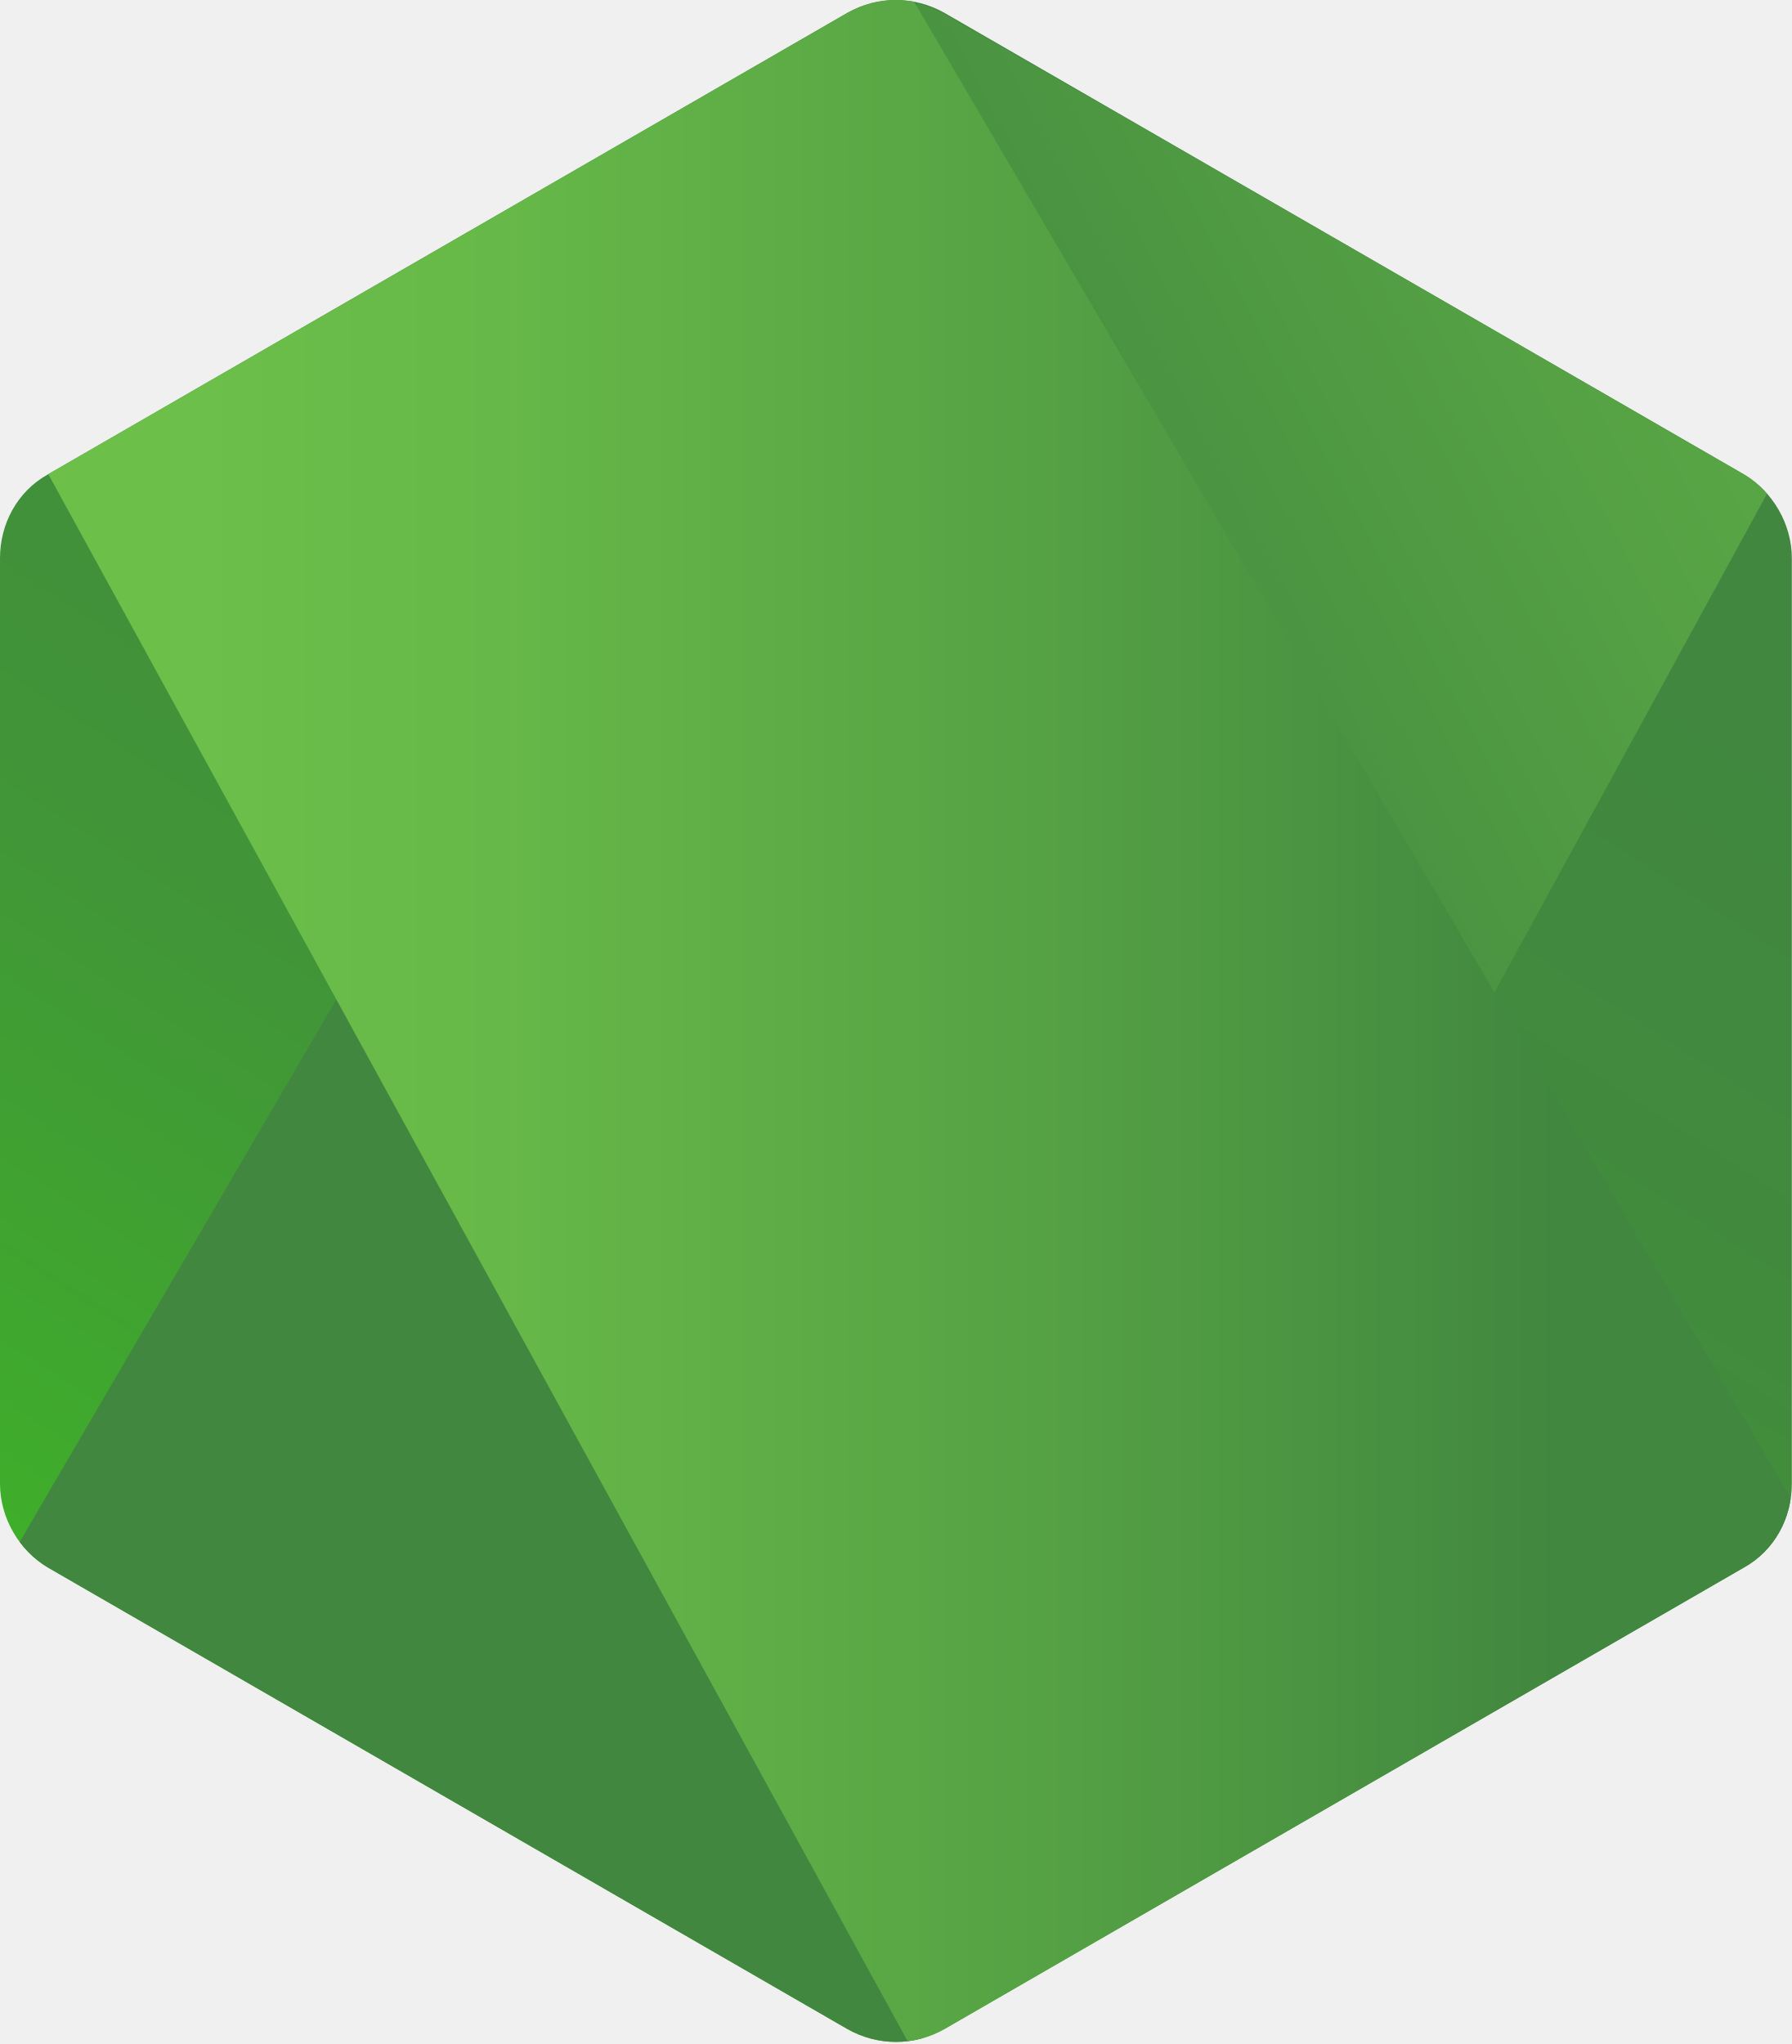
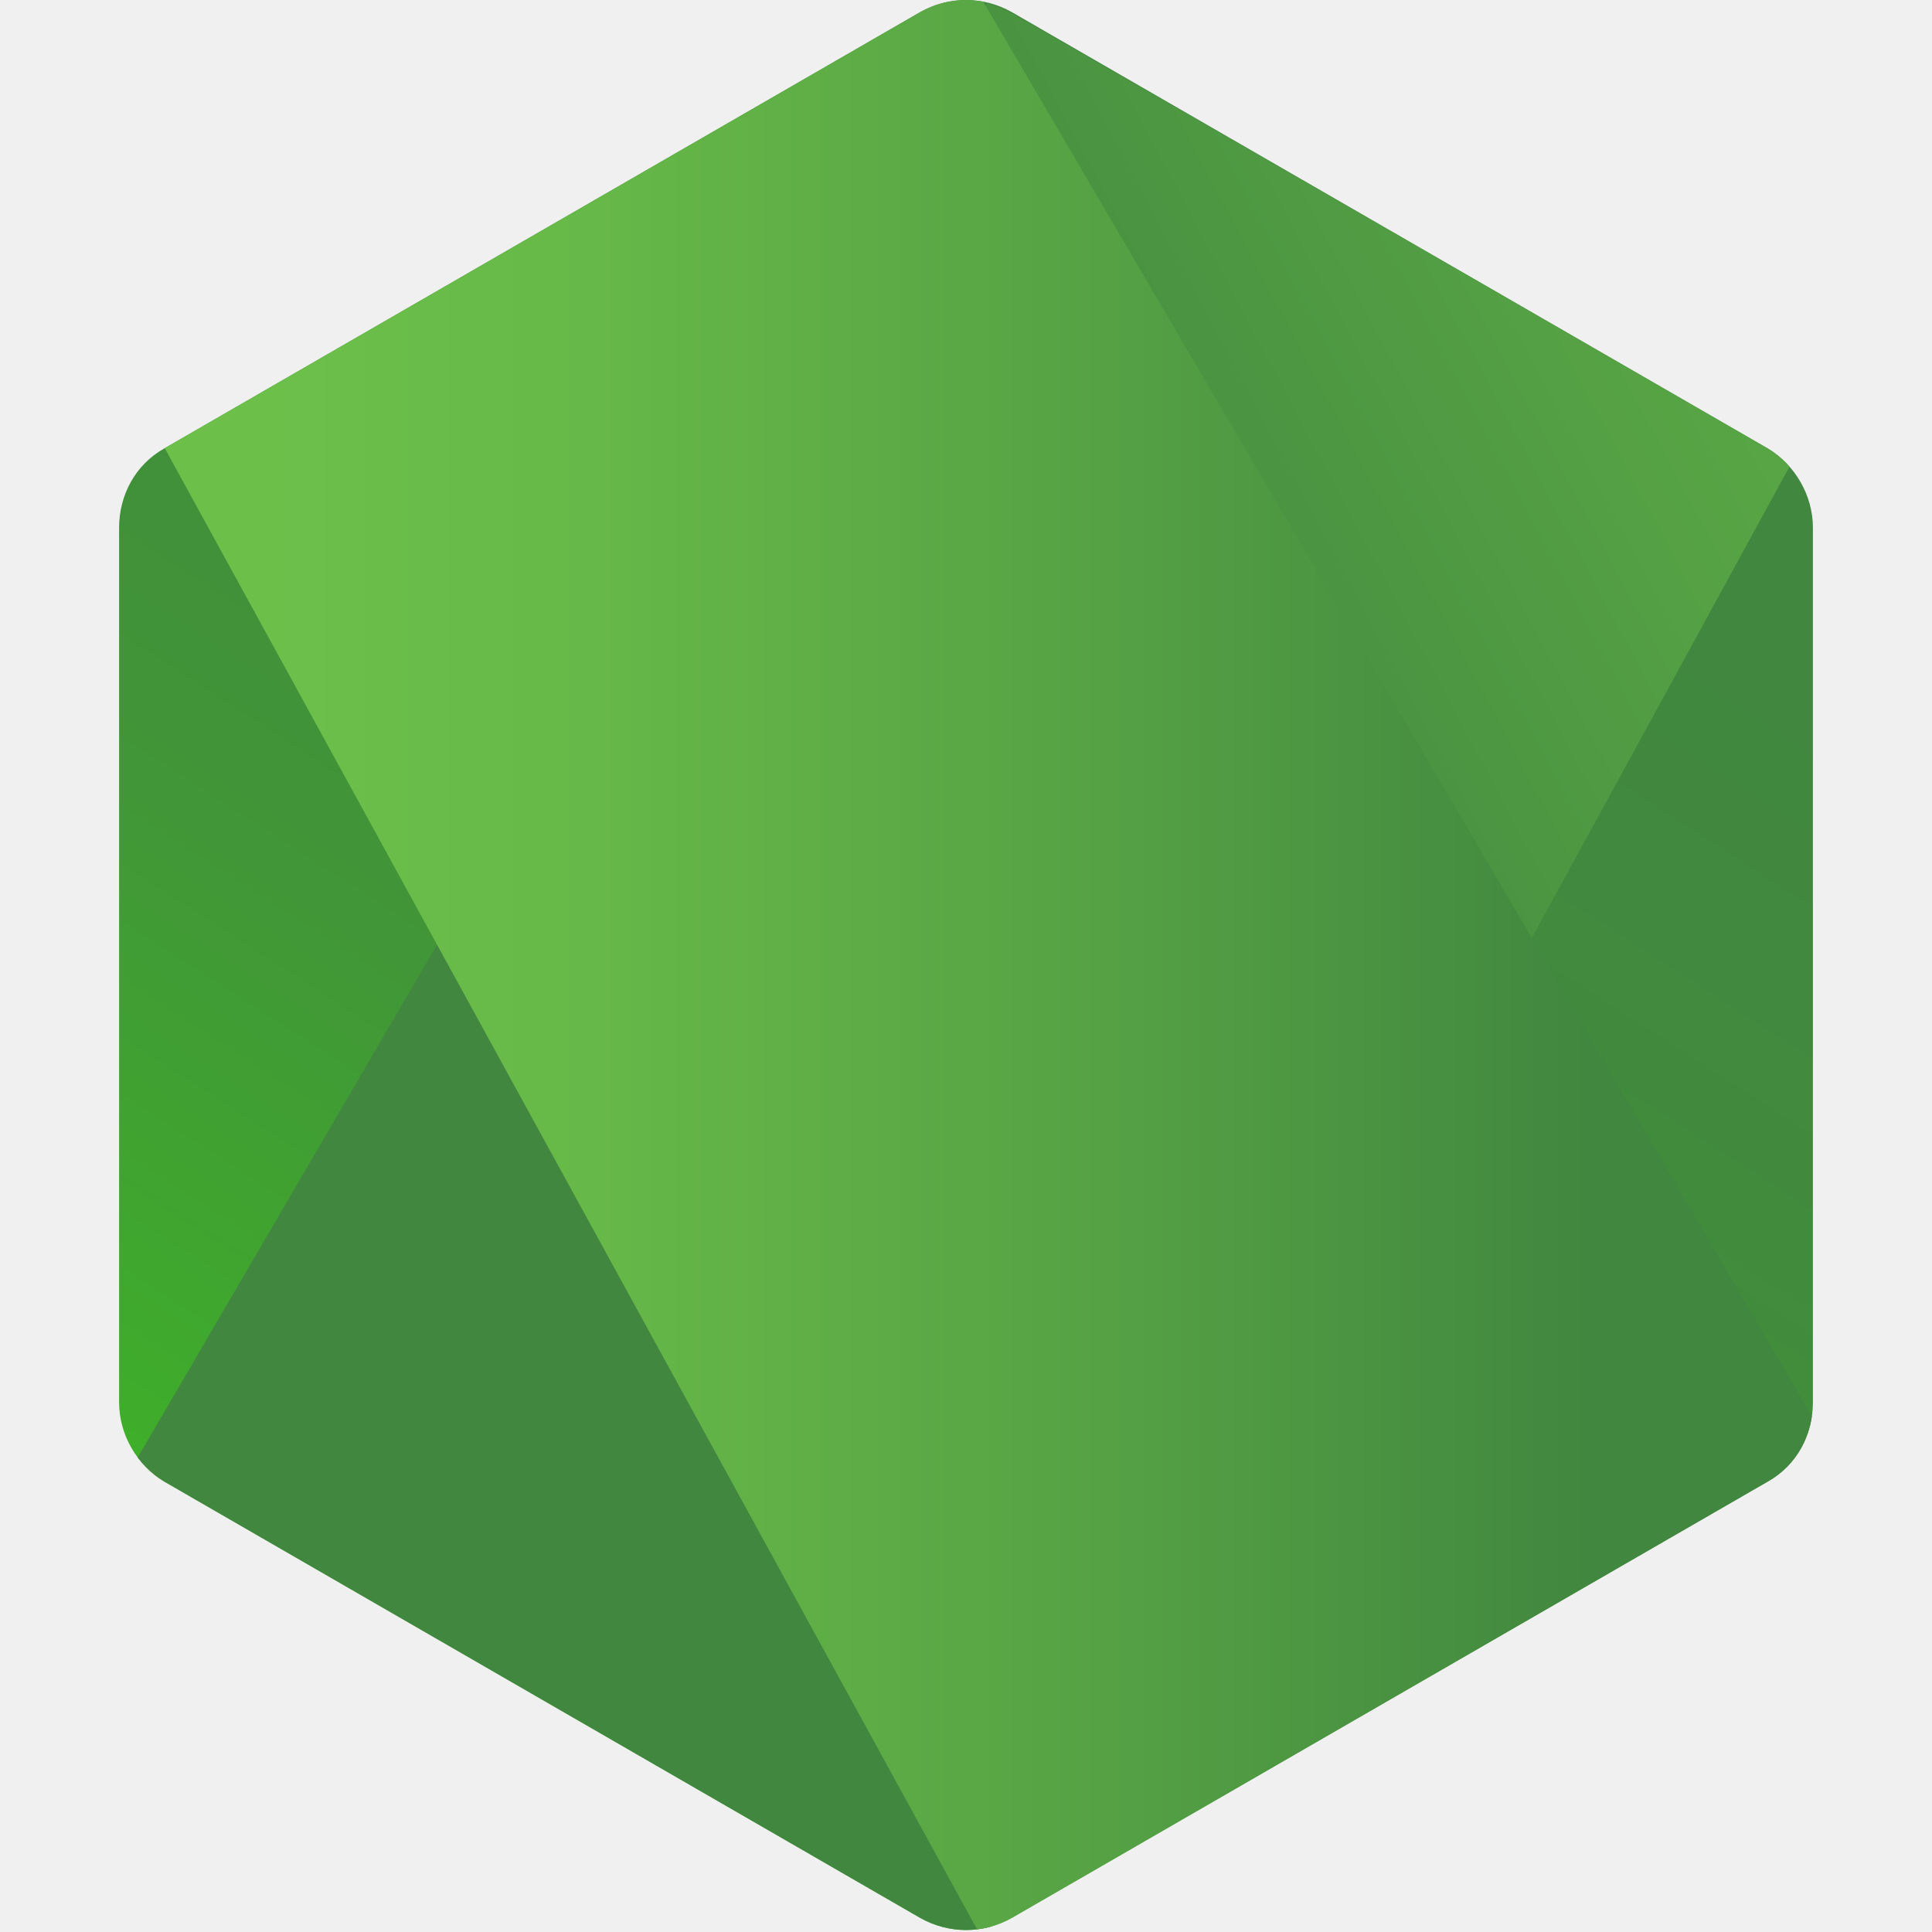
- <svg xmlns="http://www.w3.org/2000/svg" xmlns:xlink="http://www.w3.org/1999/xlink" viewBox="0 0 256 292" width="256" height="292">
+ <svg xmlns="http://www.w3.org/2000/svg" xmlns:xlink="http://www.w3.org/1999/xlink" viewBox="0 0 256 292" width="256" height="256">
  <defs>
    <linearGradient id="a" x1="68.188%" x2="27.823%" y1="17.487%" y2="89.755%">
      <stop offset="0%" stop-color="#41873F" />
      <stop offset="32.88%" stop-color="#418B3D" />
      <stop offset="63.52%" stop-color="#419637" />
      <stop offset="93.19%" stop-color="#3FA92D" />
      <stop offset="100%" stop-color="#3FAE2A" />
    </linearGradient>
    <linearGradient id="c" x1="43.277%" x2="159.245%" y1="55.169%" y2="-18.306%">
      <stop offset="13.76%" stop-color="#41873F" />
      <stop offset="40.32%" stop-color="#54A044" />
      <stop offset="71.36%" stop-color="#66B848" />
      <stop offset="90.81%" stop-color="#6CC04A" />
    </linearGradient>
    <linearGradient id="f" x1="-4.389%" x2="101.499%" y1="49.997%" y2="49.997%">
      <stop offset="9.192%" stop-color="#6CC04A" />
      <stop offset="28.64%" stop-color="#66B848" />
      <stop offset="59.68%" stop-color="#54A044" />
      <stop offset="86.24%" stop-color="#41873F" />
    </linearGradient>
    <path id="b" d="M134.923 1.832c-4.344-2.443-9.502-2.443-13.846 0L6.787 67.801C2.443 70.244 0 74.859 0 79.745v132.208c0 4.887 2.715 9.502 6.787 11.945l114.29 65.968c4.344 2.444 9.502 2.444 13.846 0l114.29-65.968c4.344-2.443 6.787-7.058 6.787-11.945V79.745c0-4.886-2.715-9.501-6.787-11.944L134.923 1.832Z" />
    <path id="e" d="M134.923 1.832c-4.344-2.443-9.502-2.443-13.846 0L6.787 67.801C2.443 70.244 0 74.859 0 79.745v132.208c0 4.887 2.715 9.502 6.787 11.945l114.29 65.968c4.344 2.444 9.502 2.444 13.846 0l114.29-65.968c4.344-2.443 6.787-7.058 6.787-11.945V79.745c0-4.886-2.715-9.501-6.787-11.944L134.923 1.832Z" />
  </defs>
  <path fill="url(#a)" d="M134.923 1.832c-4.344-2.443-9.502-2.443-13.846 0L6.787 67.801C2.443 70.244 0 74.859 0 79.745v132.208c0 4.887 2.715 9.502 6.787 11.945l114.29 65.968c4.344 2.444 9.502 2.444 13.846 0l114.29-65.968c4.344-2.443 6.787-7.058 6.787-11.945V79.745c0-4.886-2.715-9.501-6.787-11.944L134.923 1.832Z" />
  <mask id="d" fill="#fff">
    <use xlink:href="#b" />
  </mask>
  <path fill="url(#c)" d="M249.485 67.8 134.65 1.833c-1.086-.542-2.443-1.085-3.529-1.357L2.443 220.912c1.086 1.357 2.444 2.443 3.8 3.258l114.834 65.968c3.258 1.9 7.059 2.443 10.588 1.357L252.47 70.515c-.815-1.086-1.9-1.9-2.986-2.714Z" mask="url(#d)" />
  <mask id="g" fill="#fff">
    <use xlink:href="#e" />
  </mask>
  <path fill="url(#f)" d="M249.756 223.898c3.258-1.9 5.701-5.158 6.787-8.687L130.579.204c-3.258-.543-6.787-.272-9.773 1.628L6.786 67.53l122.979 224.238c1.628-.272 3.529-.815 5.158-1.63l114.833-66.239Z" mask="url(#g)" />
</svg>
